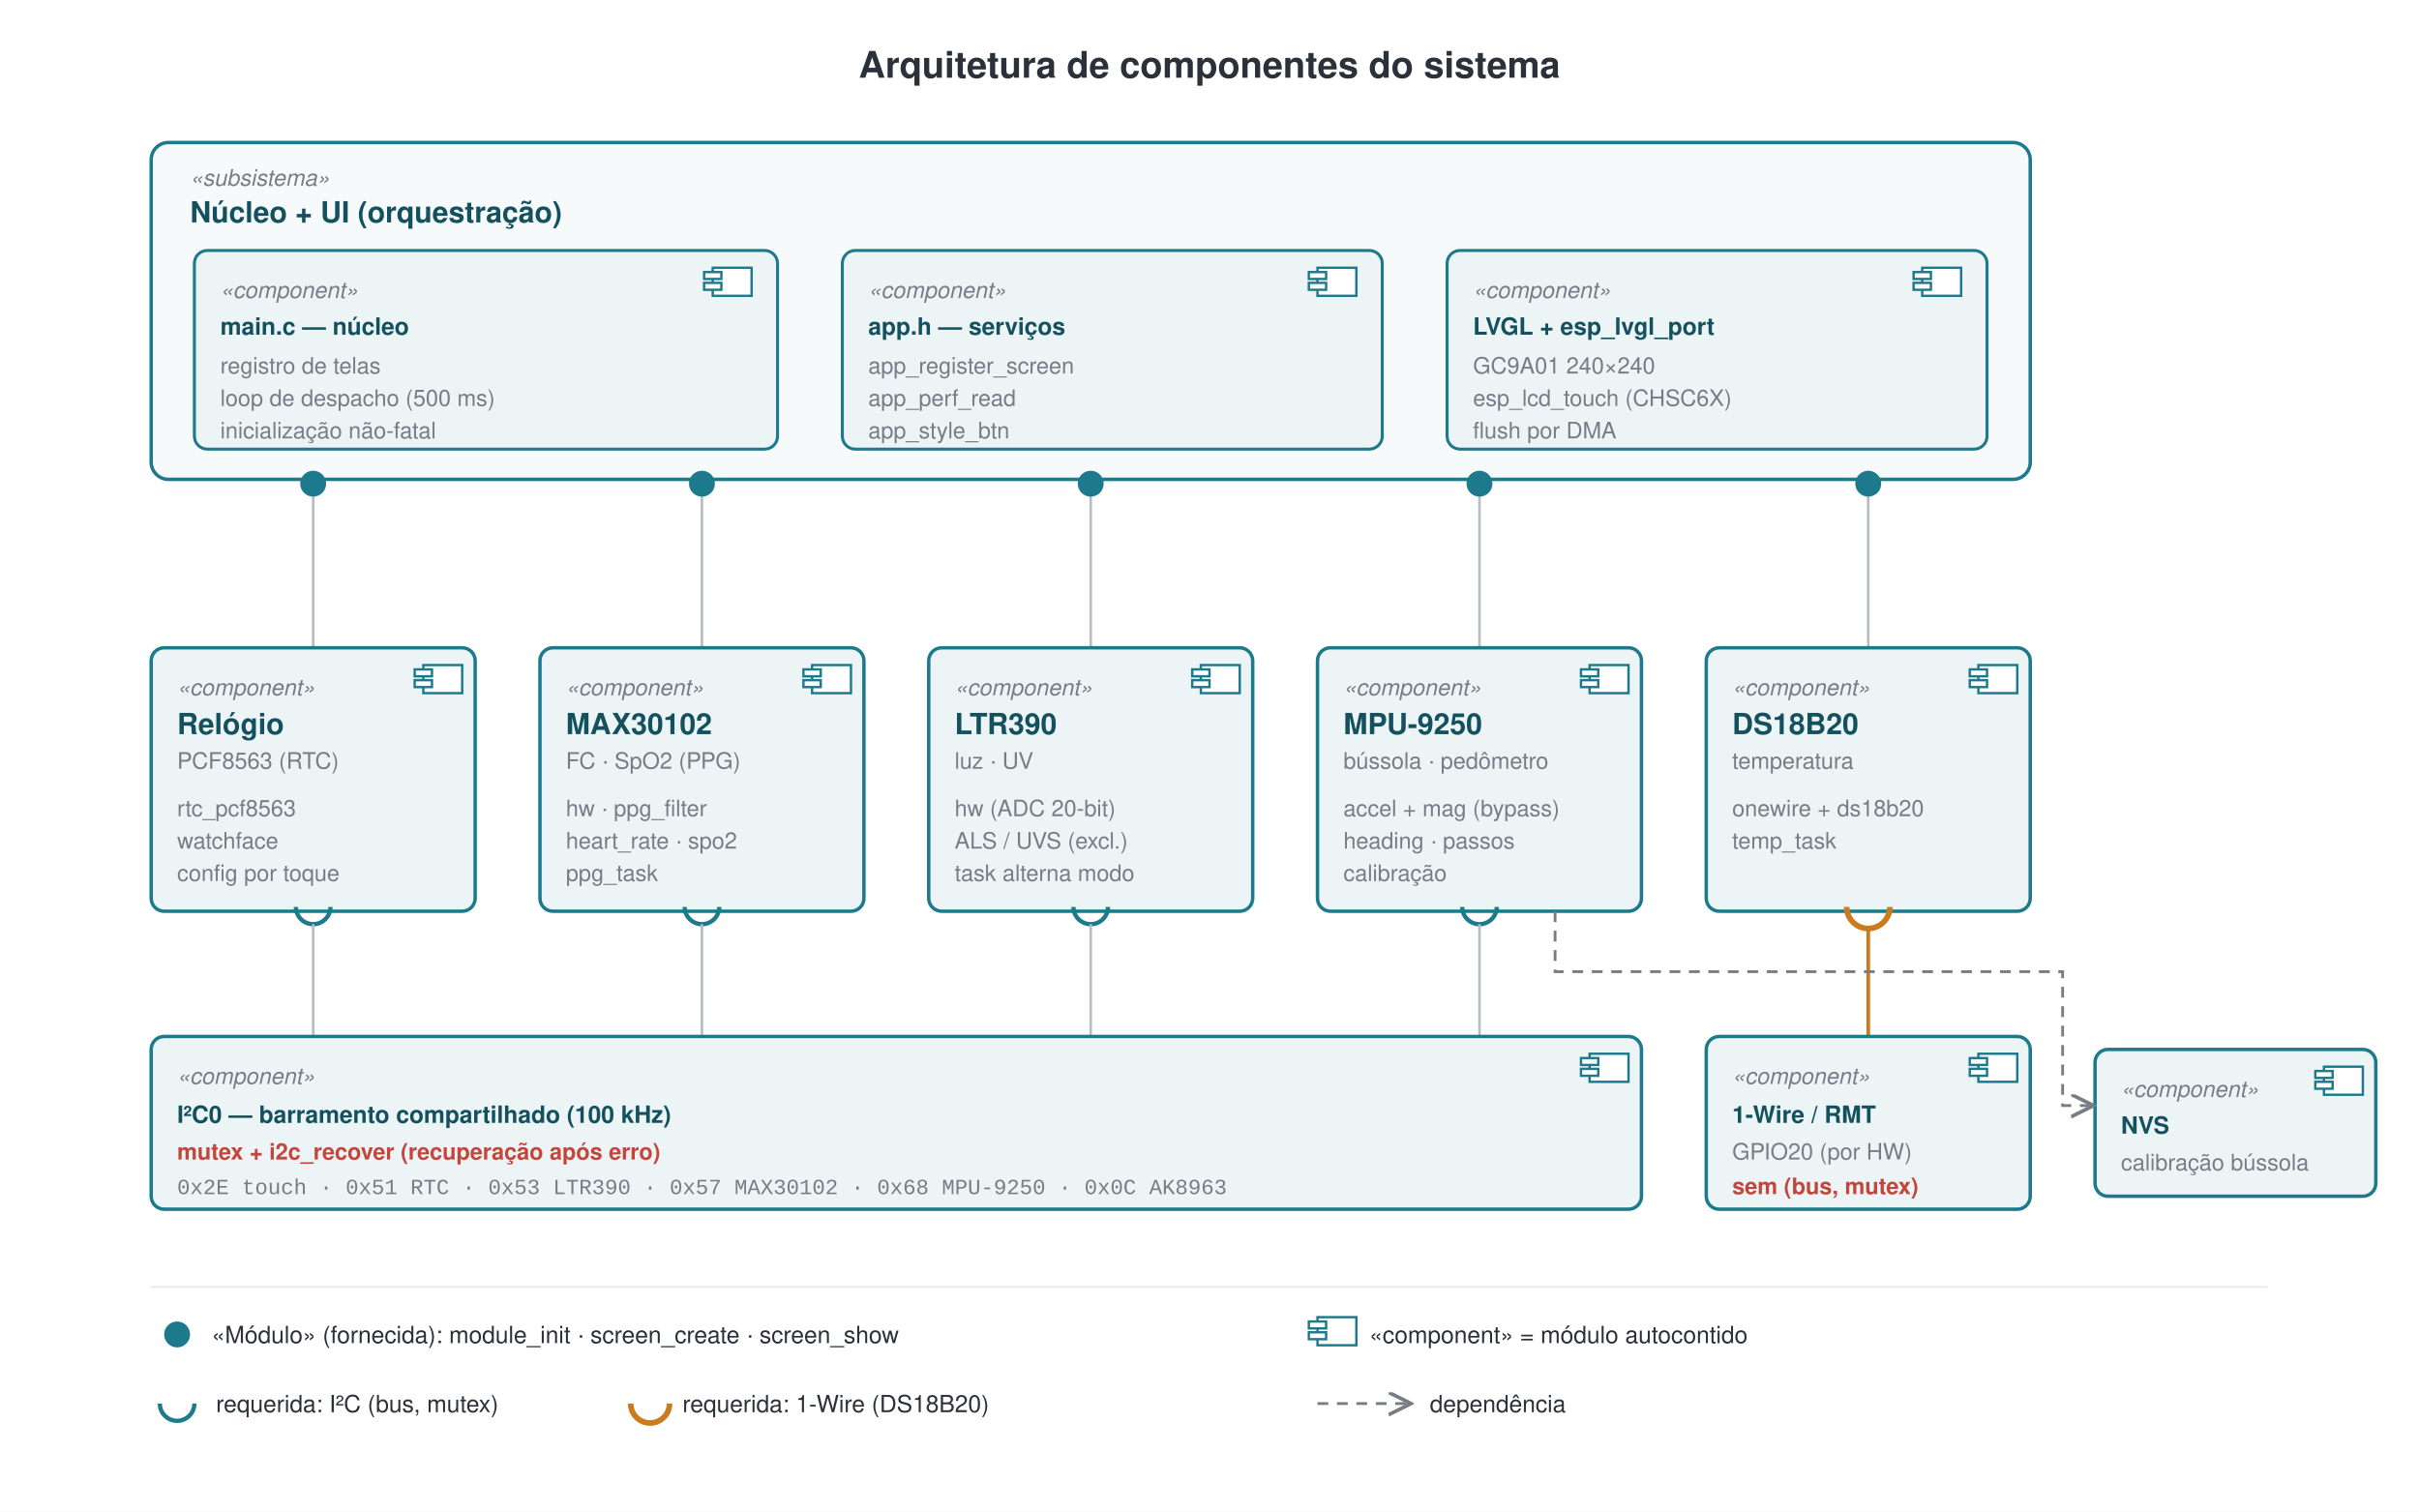
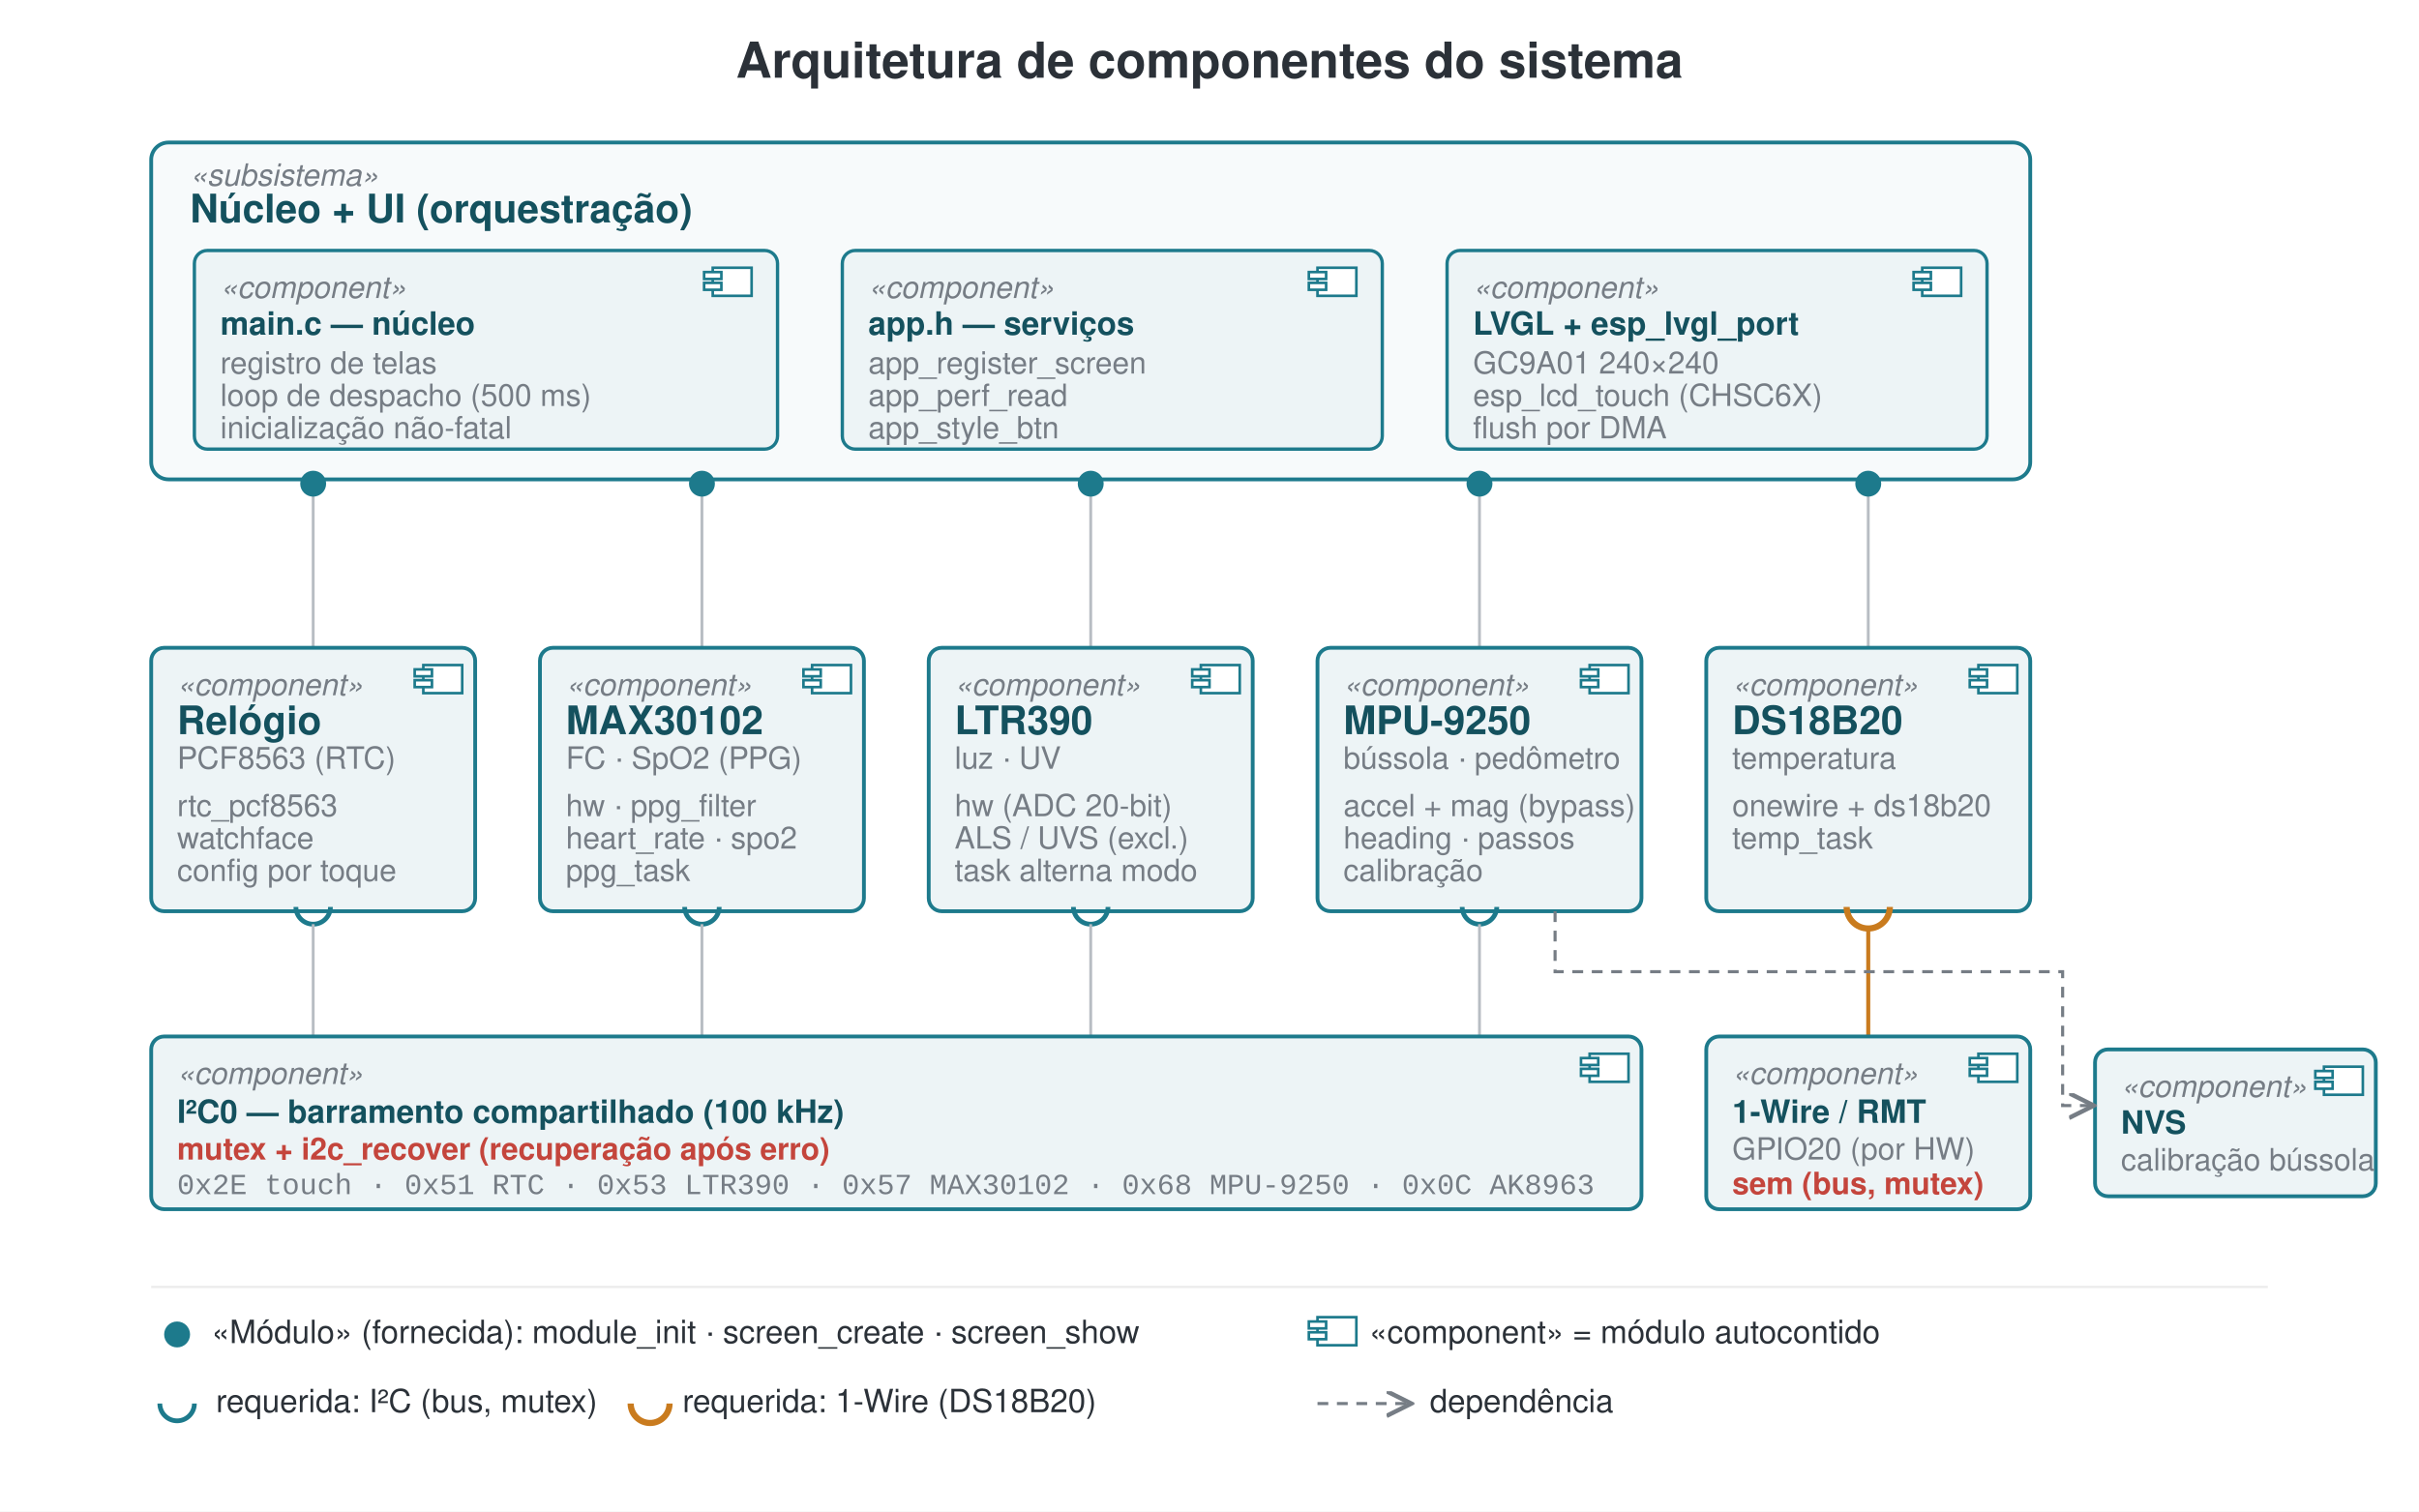
<svg xmlns="http://www.w3.org/2000/svg" xmlns:xlink="http://www.w3.org/1999/xlink" viewBox="0 0 1120 700" font-family="Helvetica, Arial, sans-serif" role="img" aria-label="Diagrama de componentes UML da arquitetura do sistema: nucleo e UI no topo, cinco modulos autocontidos no meio com interface uniforme, e infraestrutura compartilhada (barramento I2C, 1-Wire, NVS) embaixo">
  <style>
-     .title  { font-size: 17px; fill: #2B3138; font-weight: bold; }
-     .stereo { font-size: 10.5px; fill: #767D85; font-style: italic; }
-     .cname  { font-size: 13.5px; fill: #14515E; font-weight: bold; }
-     .sub    { font-size: 11px; fill: #14515E; font-weight: bold; }
-     .part   { font-size: 10.5px; fill: #767D85; }
-     .iface  { font-size: 11px; fill: #14515E; }
-     .note   { font-size: 10.5px; fill: #767D85; }
-     .red    { font-size: 10.5px; fill: #C4453C; font-weight: bold; }
-     .addr   { font-family: 'Courier New', monospace; font-size: 10px; fill: #767D85; }
-     .leg    { font-size: 11px; fill: #2B3138; }
+     .title  { font-size: 22.95px; fill: #2B3138; font-weight: bold; }
+     .stereo { font-size: 14.18px; fill: #767D85; font-style: italic; }
+     .cname  { font-size: 18.23px; fill: #14515E; font-weight: bold; }
+     .sub    { font-size: 14.85px; fill: #14515E; font-weight: bold; }
+     .part   { font-size: 14.18px; fill: #767D85; }
+     .iface  { font-size: 14.85px; fill: #14515E; }
+     .note   { font-size: 14.18px; fill: #767D85; }
+     .red    { font-size: 14.18px; fill: #C4453C; font-weight: bold; }
+     .addr   { font-family: 'Courier New', monospace; font-size: 13.50px; fill: #767D85; }
+     .leg    { font-size: 14.85px; fill: #2B3138; }
  </style>
  <defs>
    <g id="ci">
-       <rect x="0" y="0" width="18" height="13" fill="#FFFFFF" stroke="#1D7A8C" stroke-width="1.1" />
-       <rect x="-4" y="2" width="8" height="3.2" fill="#FFFFFF" stroke="#1D7A8C" stroke-width="1.1" />
-       <rect x="-4" y="7" width="8" height="3.2" fill="#FFFFFF" stroke="#1D7A8C" stroke-width="1.1" />
+       <rect x="0" y="0" width="18" height="13" fill="#FFFFFF" stroke="#1D7A8C" stroke-width="1.21" />
+       <rect x="-4" y="2" width="8" height="3.2" fill="#FFFFFF" stroke="#1D7A8C" stroke-width="1.21" />
+       <rect x="-4" y="7" width="8" height="3.2" fill="#FFFFFF" stroke="#1D7A8C" stroke-width="1.21" />
    </g>
    <marker id="arrow" markerWidth="9" markerHeight="9" refX="7" refY="4" orient="auto">
-       <path d="M0,0 L8,4 L0,8" fill="none" stroke="#767D85" stroke-width="1.3" />
+       <path d="M0,0 L8,4 L0,8" fill="none" stroke="#767D85" stroke-width="1.43" />
    </marker>
  </defs>
  <rect x="0" y="0" width="1120" height="700" fill="#FFFFFF" />
  <text x="560" y="36" text-anchor="middle" class="title">Arquitetura de componentes do sistema</text>
-   <rect x="70" y="66" width="870" height="156" rx="8" fill="#F7FAFB" stroke="#1D7A8C" stroke-width="1.6" />
+   <rect x="70" y="66" width="870" height="156" rx="8" fill="#F7FAFB" stroke="#1D7A8C" stroke-width="1.76" />
  <text x="88" y="86" class="stereo">«subsistema»</text>
  <text x="88" y="103" class="cname">Núcleo + UI (orquestração)</text>
-   <rect x="90" y="116" width="270" height="92" rx="6" fill="#EDF4F6" stroke="#1D7A8C" stroke-width="1.4" />
+   <rect x="90" y="116" width="270" height="92" rx="6" fill="#EDF4F6" stroke="#1D7A8C" stroke-width="1.54" />
  <use xlink:href="#ci" x="330" y="124" />
  <text x="102" y="138" class="stereo">«component»</text>
  <text x="102" y="155" class="sub">main.c — núcleo</text>
  <text x="102" y="173" class="part">registro de telas</text>
  <text x="102" y="188" class="part">loop de despacho (500 ms)</text>
  <text x="102" y="203" class="part">inicialização não-fatal</text>
-   <rect x="390" y="116" width="250" height="92" rx="6" fill="#EDF4F6" stroke="#1D7A8C" stroke-width="1.4" />
+   <rect x="390" y="116" width="250" height="92" rx="6" fill="#EDF4F6" stroke="#1D7A8C" stroke-width="1.54" />
  <use xlink:href="#ci" x="610" y="124" />
  <text x="402" y="138" class="stereo">«component»</text>
  <text x="402" y="155" class="sub">app.h — serviços</text>
  <text x="402" y="173" class="part">app_register_screen</text>
  <text x="402" y="188" class="part">app_perf_read</text>
  <text x="402" y="203" class="part">app_style_btn</text>
-   <rect x="670" y="116" width="250" height="92" rx="6" fill="#EDF4F6" stroke="#1D7A8C" stroke-width="1.4" />
+   <rect x="670" y="116" width="250" height="92" rx="6" fill="#EDF4F6" stroke="#1D7A8C" stroke-width="1.54" />
  <use xlink:href="#ci" x="890" y="124" />
  <text x="682" y="138" class="stereo">«component»</text>
  <text x="682" y="155" class="sub">LVGL + esp_lvgl_port</text>
  <text x="682" y="173" class="part">GC9A01 240×240</text>
  <text x="682" y="188" class="part">esp_lcd_touch (CHSC6X)</text>
  <text x="682" y="203" class="part">flush por DMA</text>
-   <g stroke="#B8BDC3" stroke-width="1.2">
+   <g stroke="#B8BDC3" stroke-width="1.32">
    <line x1="145" y1="300" x2="145" y2="228" />
    <line x1="325" y1="300" x2="325" y2="228" />
    <line x1="505" y1="300" x2="505" y2="228" />
    <line x1="685" y1="300" x2="685" y2="228" />
    <line x1="865" y1="300" x2="865" y2="228" />
  </g>
  <g fill="#1D7A8C">
    <circle cx="145" cy="224" r="6" />
    <circle cx="325" cy="224" r="6" />
    <circle cx="505" cy="224" r="6" />
    <circle cx="685" cy="224" r="6" />
    <circle cx="865" cy="224" r="6" />
  </g>
-   <rect x="70" y="300" width="150" height="122" rx="6" fill="#EDF4F6" stroke="#1D7A8C" stroke-width="1.6" />
+   <rect x="70" y="300" width="150" height="122" rx="6" fill="#EDF4F6" stroke="#1D7A8C" stroke-width="1.76" />
  <use xlink:href="#ci" x="196" y="308" />
  <text x="82" y="322" class="stereo">«component»</text>
  <text x="82" y="340" class="cname">Relógio</text>
  <text x="82" y="356" class="part">PCF8563 (RTC)</text>
  <text x="82" y="378" class="part">rtc_pcf8563</text>
  <text x="82" y="393" class="part">watchface</text>
  <text x="82" y="408" class="part">config por toque</text>
-   <rect x="250" y="300" width="150" height="122" rx="6" fill="#EDF4F6" stroke="#1D7A8C" stroke-width="1.6" />
+   <rect x="250" y="300" width="150" height="122" rx="6" fill="#EDF4F6" stroke="#1D7A8C" stroke-width="1.76" />
  <use xlink:href="#ci" x="376" y="308" />
  <text x="262" y="322" class="stereo">«component»</text>
  <text x="262" y="340" class="cname">MAX30102</text>
  <text x="262" y="356" class="part">FC · SpO2 (PPG)</text>
  <text x="262" y="378" class="part">hw · ppg_filter</text>
  <text x="262" y="393" class="part">heart_rate · spo2</text>
  <text x="262" y="408" class="part">ppg_task</text>
-   <rect x="430" y="300" width="150" height="122" rx="6" fill="#EDF4F6" stroke="#1D7A8C" stroke-width="1.6" />
+   <rect x="430" y="300" width="150" height="122" rx="6" fill="#EDF4F6" stroke="#1D7A8C" stroke-width="1.76" />
  <use xlink:href="#ci" x="556" y="308" />
  <text x="442" y="322" class="stereo">«component»</text>
  <text x="442" y="340" class="cname">LTR390</text>
  <text x="442" y="356" class="part">luz · UV</text>
  <text x="442" y="378" class="part">hw (ADC 20-bit)</text>
  <text x="442" y="393" class="part">ALS / UVS (excl.)</text>
  <text x="442" y="408" class="part">task alterna modo</text>
-   <rect x="610" y="300" width="150" height="122" rx="6" fill="#EDF4F6" stroke="#1D7A8C" stroke-width="1.6" />
+   <rect x="610" y="300" width="150" height="122" rx="6" fill="#EDF4F6" stroke="#1D7A8C" stroke-width="1.76" />
  <use xlink:href="#ci" x="736" y="308" />
  <text x="622" y="322" class="stereo">«component»</text>
  <text x="622" y="340" class="cname">MPU-9250</text>
  <text x="622" y="356" class="part">bússola · pedômetro</text>
  <text x="622" y="378" class="part">accel + mag (bypass)</text>
  <text x="622" y="393" class="part">heading · passos</text>
  <text x="622" y="408" class="part">calibração</text>
-   <rect x="790" y="300" width="150" height="122" rx="6" fill="#EDF4F6" stroke="#1D7A8C" stroke-width="1.6" />
+   <rect x="790" y="300" width="150" height="122" rx="6" fill="#EDF4F6" stroke="#1D7A8C" stroke-width="1.76" />
  <use xlink:href="#ci" x="916" y="308" />
  <text x="802" y="322" class="stereo">«component»</text>
  <text x="802" y="340" class="cname">DS18B20</text>
  <text x="802" y="356" class="part">temperatura</text>
  <text x="802" y="378" class="part">onewire + ds18b20</text>
  <text x="802" y="393" class="part">temp_task</text>
-   <g stroke="#1D7A8C" stroke-width="2" fill="none">
+   <g stroke="#1D7A8C" stroke-width="2.20" fill="none">
    <path d="M137,420 A 8 8 0 0 0 153,420" />
    <path d="M317,420 A 8 8 0 0 0 333,420" />
    <path d="M497,420 A 8 8 0 0 0 513,420" />
    <path d="M677,420 A 8 8 0 0 0 693,420" />
  </g>
-   <g stroke="#B8BDC3" stroke-width="1.2">
+   <g stroke="#B8BDC3" stroke-width="1.32">
    <line x1="145" y1="428" x2="145" y2="480" />
    <line x1="325" y1="428" x2="325" y2="480" />
    <line x1="505" y1="428" x2="505" y2="480" />
    <line x1="685" y1="428" x2="685" y2="480" />
  </g>
-   <path d="M855,420 A 9 9 0 0 0 875,420" fill="none" stroke="#C97B1E" stroke-width="2.6" />
-   <line x1="865" y1="429" x2="865" y2="480" stroke="#C97B1E" stroke-width="1.7" />
-   <rect x="70" y="480" width="690" height="80" rx="6" fill="#EDF4F6" stroke="#1D7A8C" stroke-width="1.6" />
+   <path d="M855,420 A 9 9 0 0 0 875,420" fill="none" stroke="#C97B1E" stroke-width="2.86" />
+   <line x1="865" y1="429" x2="865" y2="480" stroke="#C97B1E" stroke-width="1.87" />
+   <rect x="70" y="480" width="690" height="80" rx="6" fill="#EDF4F6" stroke="#1D7A8C" stroke-width="1.76" />
  <use xlink:href="#ci" x="736" y="488" />
  <text x="82" y="502" class="stereo">«component»</text>
  <text x="82" y="520" class="sub">I²C0 — barramento compartilhado (100 kHz)</text>
  <text x="82" y="537" class="red">mutex + i2c_recover (recuperação após erro)</text>
  <text x="82" y="553" class="addr">0x2E touch · 0x51 RTC · 0x53 LTR390 · 0x57 MAX30102 · 0x68 MPU-9250 · 0x0C AK8963</text>
-   <rect x="790" y="480" width="150" height="80" rx="6" fill="#EDF4F6" stroke="#1D7A8C" stroke-width="1.6" />
+   <rect x="790" y="480" width="150" height="80" rx="6" fill="#EDF4F6" stroke="#1D7A8C" stroke-width="1.76" />
  <use xlink:href="#ci" x="916" y="488" />
  <text x="802" y="502" class="stereo">«component»</text>
  <text x="802" y="520" class="sub">1-Wire / RMT</text>
  <text x="802" y="537" class="part">GPIO20 (por HW)</text>
  <text x="802" y="553" class="red">sem (bus, mutex)</text>
-   <rect x="970" y="486" width="130" height="68" rx="6" fill="#EDF4F6" stroke="#1D7A8C" stroke-width="1.6" />
+   <rect x="970" y="486" width="130" height="68" rx="6" fill="#EDF4F6" stroke="#1D7A8C" stroke-width="1.76" />
  <use xlink:href="#ci" x="1076" y="494" />
  <text x="982" y="508" class="stereo">«component»</text>
  <text x="982" y="525" class="sub">NVS</text>
  <text x="982" y="542" class="part">calibração bússola</text>
-   <polyline points="720,422 720,450 955,450 955,512 968,512" fill="none" stroke="#767D85" stroke-width="1.3" stroke-dasharray="5 4" marker-end="url(#arrow)" />
-   <line x1="70" y1="596" x2="1050" y2="596" stroke="#ECECEC" stroke-width="1" />
+   <polyline points="720,422 720,450 955,450 955,512 968,512" fill="none" stroke="#767D85" stroke-width="1.43" stroke-dasharray="5 4" marker-end="url(#arrow)" />
+   <line x1="70" y1="596" x2="1050" y2="596" stroke="#ECECEC" stroke-width="1.10" />
  <circle cx="82" cy="618" r="6" fill="#1D7A8C" />
  <text x="98" y="622" class="leg">«Módulo» (fornecida): module_init · screen_create · screen_show</text>
  <use xlink:href="#ci" x="610" y="610" />
  <text x="634" y="622" class="leg">«component» = módulo autocontido</text>
-   <path d="M74,650 A 8 8 0 0 0 90,650" fill="none" stroke="#1D7A8C" stroke-width="2" />
+   <path d="M74,650 A 8 8 0 0 0 90,650" fill="none" stroke="#1D7A8C" stroke-width="2.20" />
  <text x="100" y="654" class="leg">requerida: I²C (bus, mutex)</text>
-   <path d="M292,650 A 9 9 0 0 0 310,650" fill="none" stroke="#C97B1E" stroke-width="2.6" />
+   <path d="M292,650 A 9 9 0 0 0 310,650" fill="none" stroke="#C97B1E" stroke-width="2.86" />
  <text x="316" y="654" class="leg">requerida: 1-Wire (DS18B20)</text>
-   <line x1="610" y1="650" x2="652" y2="650" stroke="#767D85" stroke-width="1.3" stroke-dasharray="5 4" marker-end="url(#arrow)" />
+   <line x1="610" y1="650" x2="652" y2="650" stroke="#767D85" stroke-width="1.43" stroke-dasharray="5 4" marker-end="url(#arrow)" />
  <text x="662" y="654" class="leg">dependência</text>
</svg>
